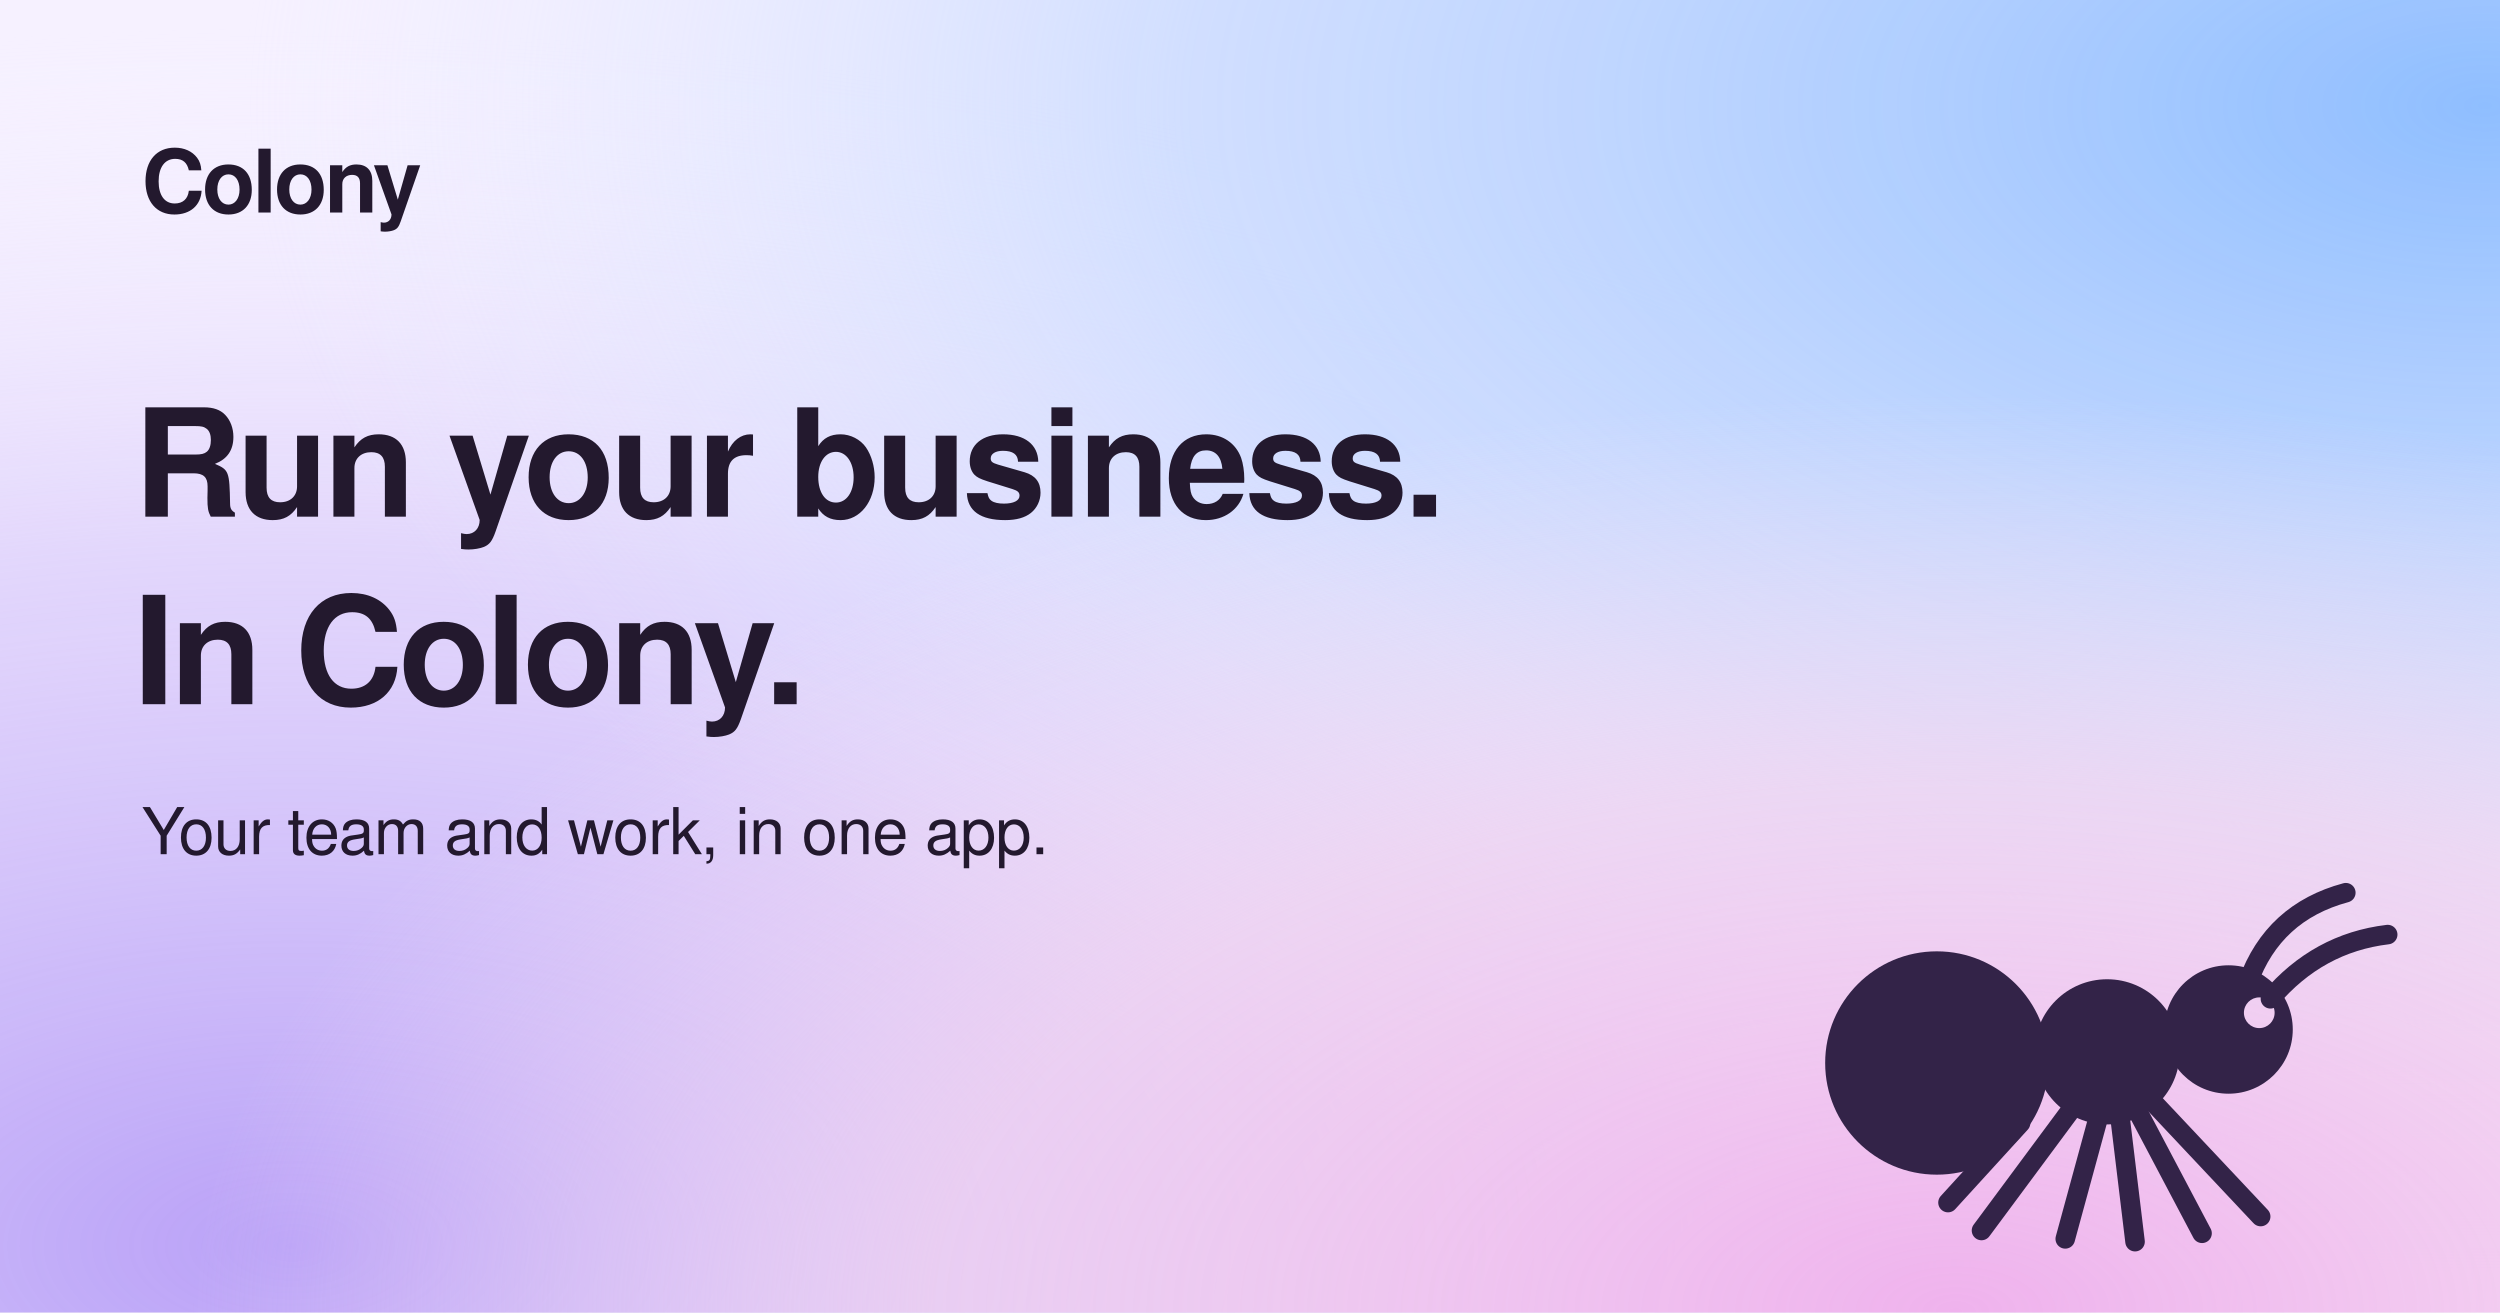
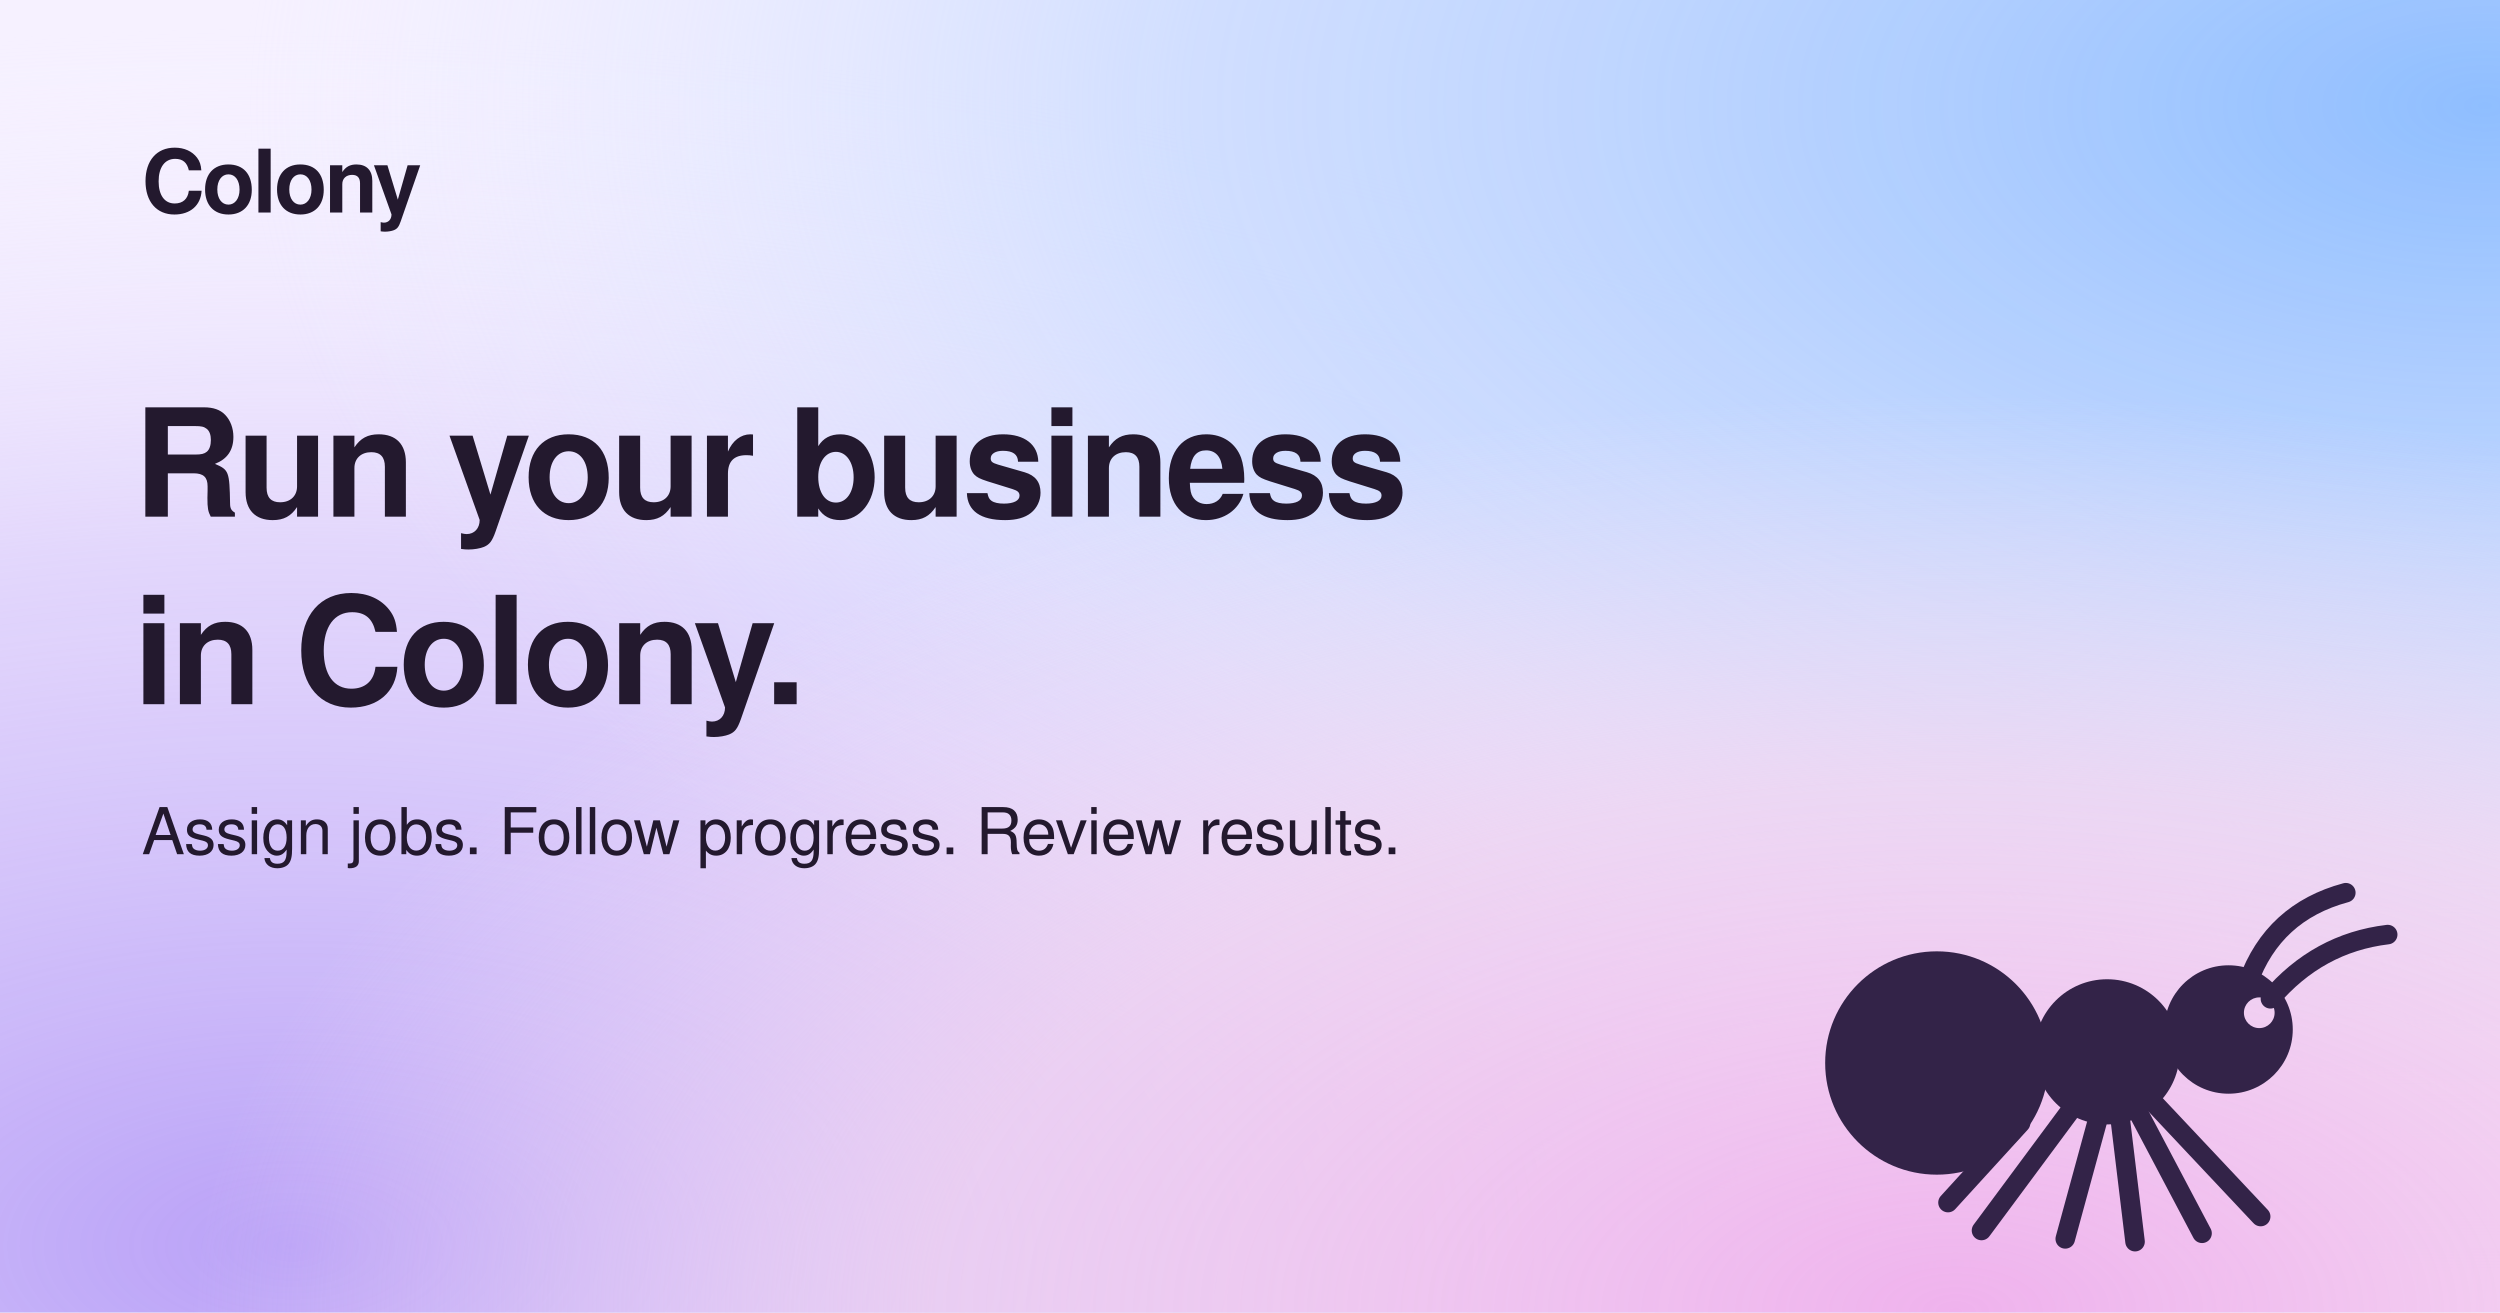
<svg xmlns="http://www.w3.org/2000/svg" width="1200" height="630" viewBox="0 0 1200 630">
  <defs>
    <radialGradient id="violet-flow" cx="12%" cy="95%" r="93%">
      <stop offset="0" stop-color="#b9a1f7" />
      <stop offset="0.58" stop-color="#d4c3fa" stop-opacity="0.56" />
      <stop offset="1" stop-color="#f5f0ff" stop-opacity="0" />
    </radialGradient>
    <radialGradient id="blue-flow" cx="99%" cy="8%" r="89%">
      <stop offset="0" stop-color="#8fbeff" />
      <stop offset="0.58" stop-color="#bcd4ff" stop-opacity="0.64" />
      <stop offset="1" stop-color="#e5eaff" stop-opacity="0" />
    </radialGradient>
    <radialGradient id="pink-flow" cx="78%" cy="100%" r="70%">
      <stop offset="0" stop-color="#efb2ed" />
      <stop offset="0.58" stop-color="#f4d4ef" stop-opacity="0.7" />
      <stop offset="1" stop-color="#fae5f4" stop-opacity="0" />
    </radialGradient>
  </defs>
  <rect width="1200" height="630" fill="#f6f1ff" />
  <rect width="1200" height="630" fill="url(#violet-flow)" />
  <rect width="1200" height="630" fill="url(#blue-flow)" />
  <rect width="1200" height="630" fill="url(#pink-flow)" />
  <g font-family="Helvetica, Arial, sans-serif" fill="#23192e">
    <text x="68" y="102" font-size="42" font-weight="700" letter-spacing="-1.4">Colony</text>
-     <text x="64" y="248" font-size="72" font-weight="700" letter-spacing="-2.2">Run your business.</text>
-     <text x="64" y="338" font-size="72" font-weight="700" letter-spacing="-2.2">In Colony.</text>
-     <text x="68" y="410" font-size="31" font-weight="400" letter-spacing="-0.3">Your team and work, in one app.</text>
+     <text x="64" y="248" font-size="72" font-weight="700" letter-spacing="-2.2">Run your business</text>
+     <text x="64" y="338" font-size="72" font-weight="700" letter-spacing="-2.2">in Colony.</text>
+     <text x="68" y="410" font-size="31" font-weight="400" letter-spacing="-0.3">Assign jobs. Follow progress. Review results.</text>
  </g>
  <g transform="translate(860 395) scale(0.67)">
    <defs>
      <mask id="og-ant-eye" x="-80" y="-80" width="626" height="469" maskUnits="userSpaceOnUse">
        <rect x="-80" y="-80" width="626" height="469" fill="#fff" />
        <circle cx="335" cy="136" r="11" fill="#000" />
      </mask>
    </defs>
    <g fill="none" stroke="#332348" stroke-width="14" stroke-linecap="round">
      <path d="M202 203 L136 292" />
      <path d="M220 210 L196 298" />
      <path d="M235 209 L246 300" />
      <path d="M247 205 L294 294" />
      <path d="M257 198 L336 282" />
      <path d="M164 215 L112 272" />
      <path d="M327 114 Q345 64 397 50" />
      <path d="M343 126 Q377 86 427 80" />
    </g>
    <g fill="#332348" mask="url(#og-ant-eye)">
      <circle cx="104" cy="172" r="80" />
      <circle cx="226" cy="164" r="52" />
      <circle cx="313" cy="148" r="46" />
    </g>
  </g>
</svg>
